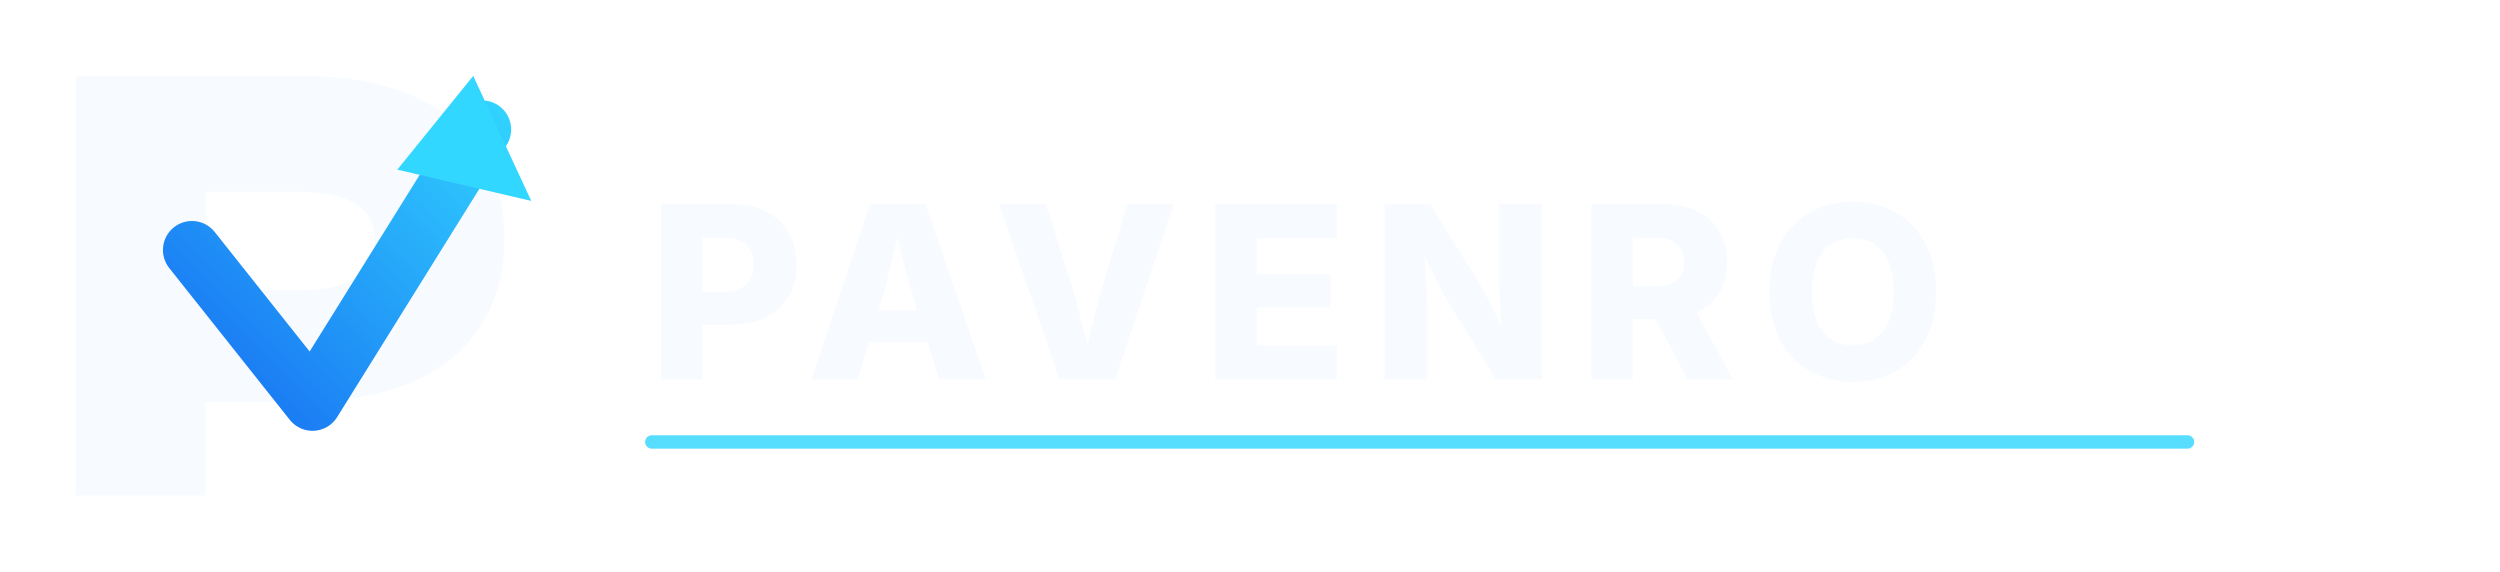
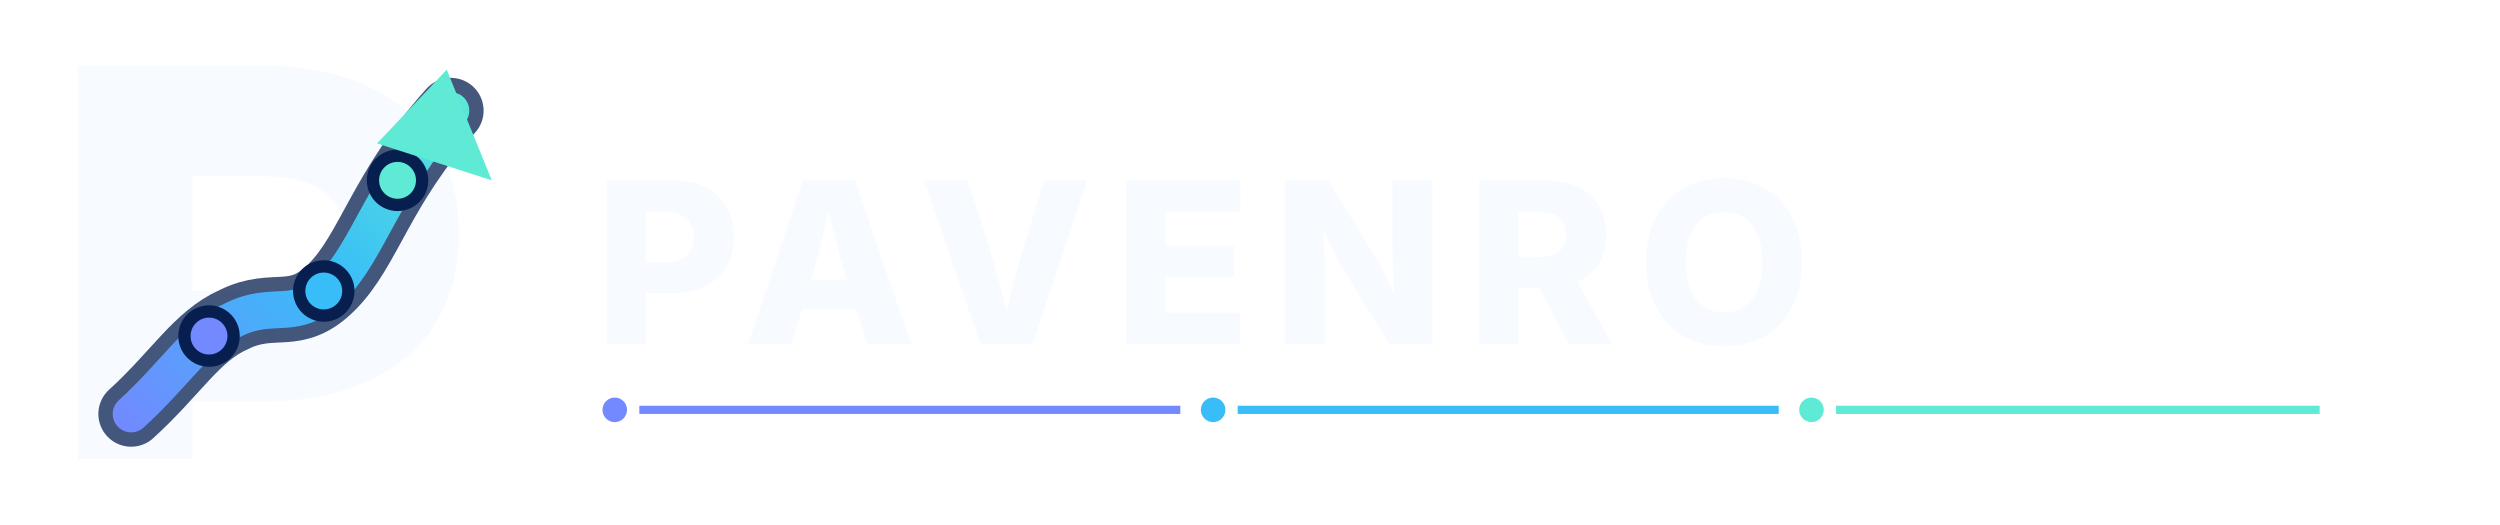
- <svg xmlns="http://www.w3.org/2000/svg" viewBox="0 0 560 128" role="img" aria-label="PAVENRO">
+ <svg xmlns="http://www.w3.org/2000/svg" viewBox="0 0 610 128" role="img" aria-labelledby="title desc">
  <defs>
-     <linearGradient id="f" x1="42" y1="92" x2="113" y2="19" gradientUnits="userSpaceOnUse">
-       <stop stop-color="#176EF2" />
-       <stop offset="1" stop-color="#32D7FF" />
+     <linearGradient id="path" x1="28" y1="103" x2="111" y2="18" gradientUnits="userSpaceOnUse">
+       <stop stop-color="#7289FF" />
+       <stop offset=".52" stop-color="#38BDF8" />
+       <stop offset="1" stop-color="#5EEAD4" />
    </linearGradient>
  </defs>
  <g>
-     <path fill="#F7FBFF" fill-rule="evenodd" d="M17 111V17h51c28.4 0 45 13.8 45 36.5S96.4 90 68 90H46v21H17Zm29-68v22h21.5C78.4 65 84 61.2 84 54S78.4 43 67.5 43H46Z" />
-     <path d="m43 56 27 34 38-61" fill="none" stroke="url(#f)" stroke-width="13" stroke-linecap="round" stroke-linejoin="round" />
-     <path fill="#32D7FF" d="m106 17 13 28-30-7 17-21Z" />
+     <path fill="#F7FAFF" fill-rule="evenodd" d="M19 112V16h45c30 0 48 16 48 41 0 25.5-18 41-48 41H47v14H19Zm28-69v28h16.5C77 71 84 66 84 57s-7-14-20.5-14H47Z" />
+     <path d="M32 101C43 91 48 82 57 78c10-5 15 1 24-8 9-9 12-24 29-43" fill="none" stroke="#071F4F" stroke-opacity=".75" stroke-width="16" stroke-linecap="round" />
+     <path d="M32 101C43 91 48 82 57 78c10-5 15 1 24-8 9-9 12-24 29-43" fill="none" stroke="url(#path)" stroke-width="9" stroke-linecap="round" />
+     <circle cx="51" cy="82" r="6" fill="#7289FF" stroke="#071F4F" stroke-width="3" />
+     <circle cx="79" cy="71" r="6" fill="#38BDF8" stroke="#071F4F" stroke-width="3" />
+     <circle cx="97" cy="44" r="6" fill="#5EEAD4" stroke="#071F4F" stroke-width="3" />
+     <path d="m109 17 11 27-28-9 17-18Z" fill="#5EEAD4" />
  </g>
-   <text x="145" y="85" fill="#F7FBFF" font-family="Inter,Arial,sans-serif" font-size="54" font-weight="800" letter-spacing="5">PAVENRO</text>
-   <path d="M146 99h344" stroke="#32D7FF" stroke-width="3" stroke-linecap="round" opacity=".82" />
+   <text x="145" y="84" fill="#F7FAFF" font-family="Space Grotesk,Inter,Arial,sans-serif" font-size="55" font-weight="800" letter-spacing="5.2">PAVENRO</text>
+   <g transform="translate(148 100)">
+     <circle cx="2" cy="0" r="3" fill="#7289FF" />
+     <path d="M8 0h132" stroke="#7289FF" stroke-width="2" />
+     <circle cx="148" cy="0" r="3" fill="#38BDF8" />
+     <path d="M154 0h132" stroke="#38BDF8" stroke-width="2" />
+     <circle cx="294" cy="0" r="3" fill="#5EEAD4" />
+     <path d="M300 0h118" stroke="#5EEAD4" stroke-width="2" />
+   </g>
</svg>
